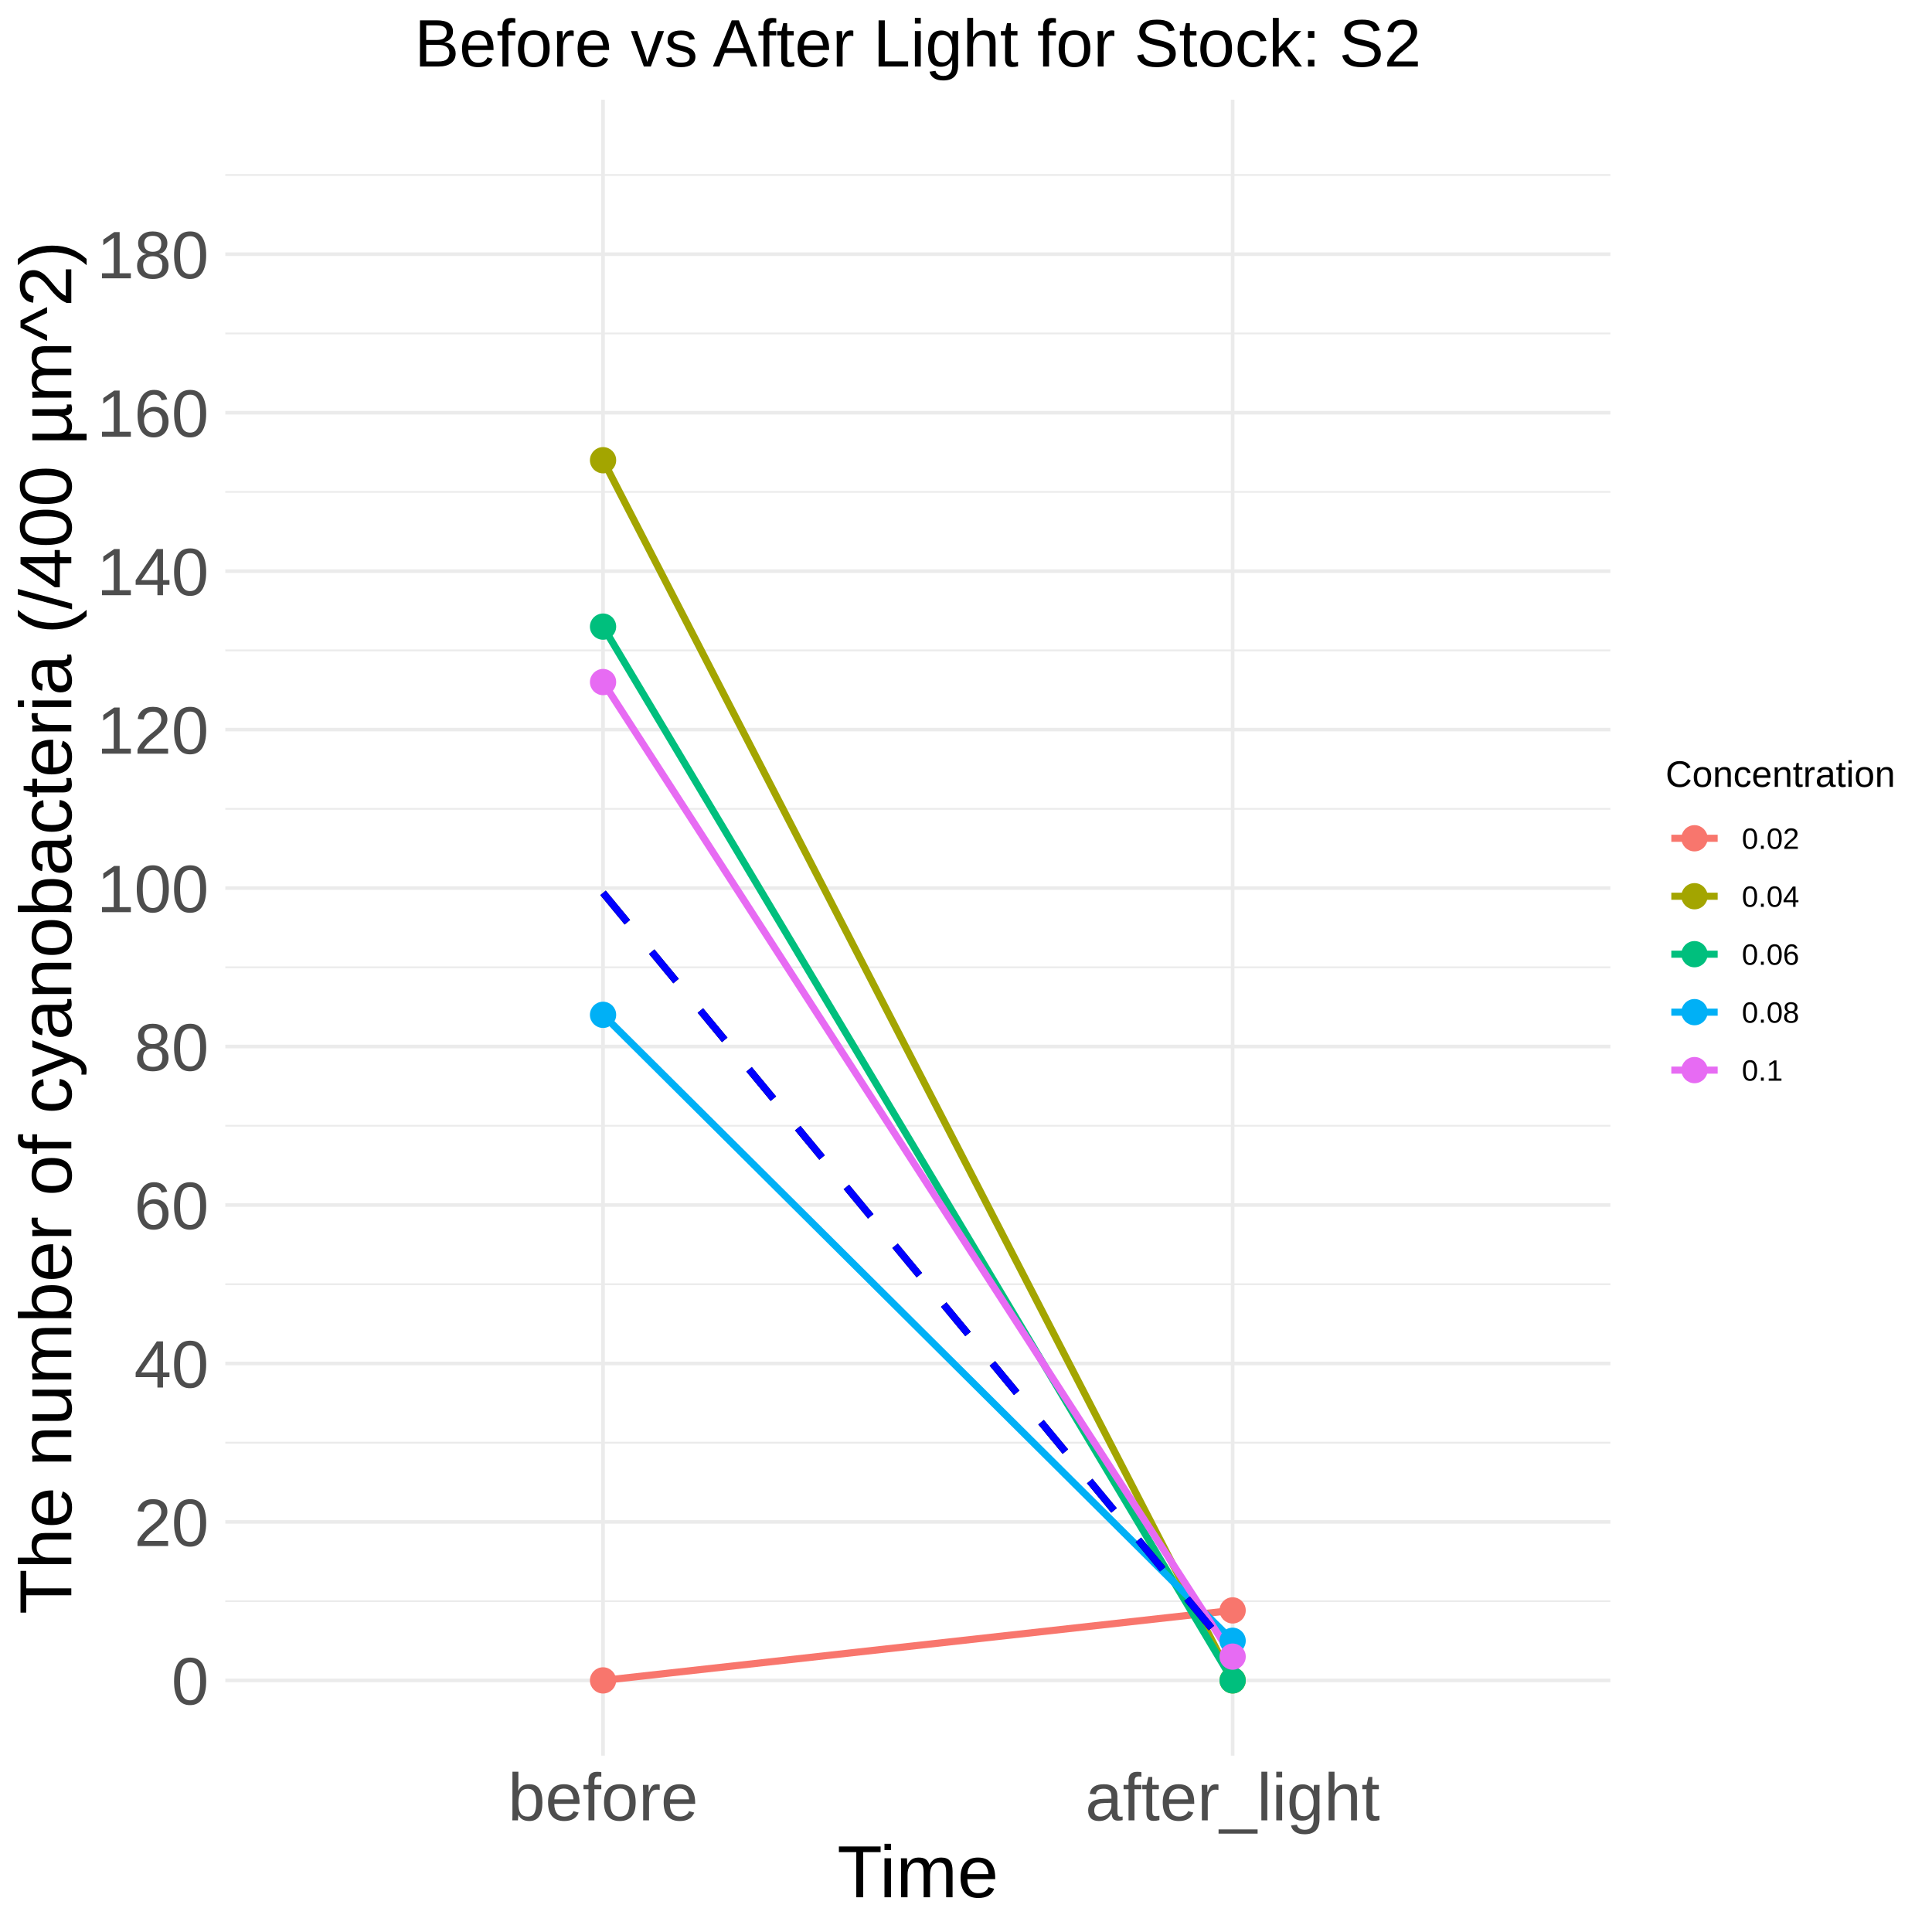
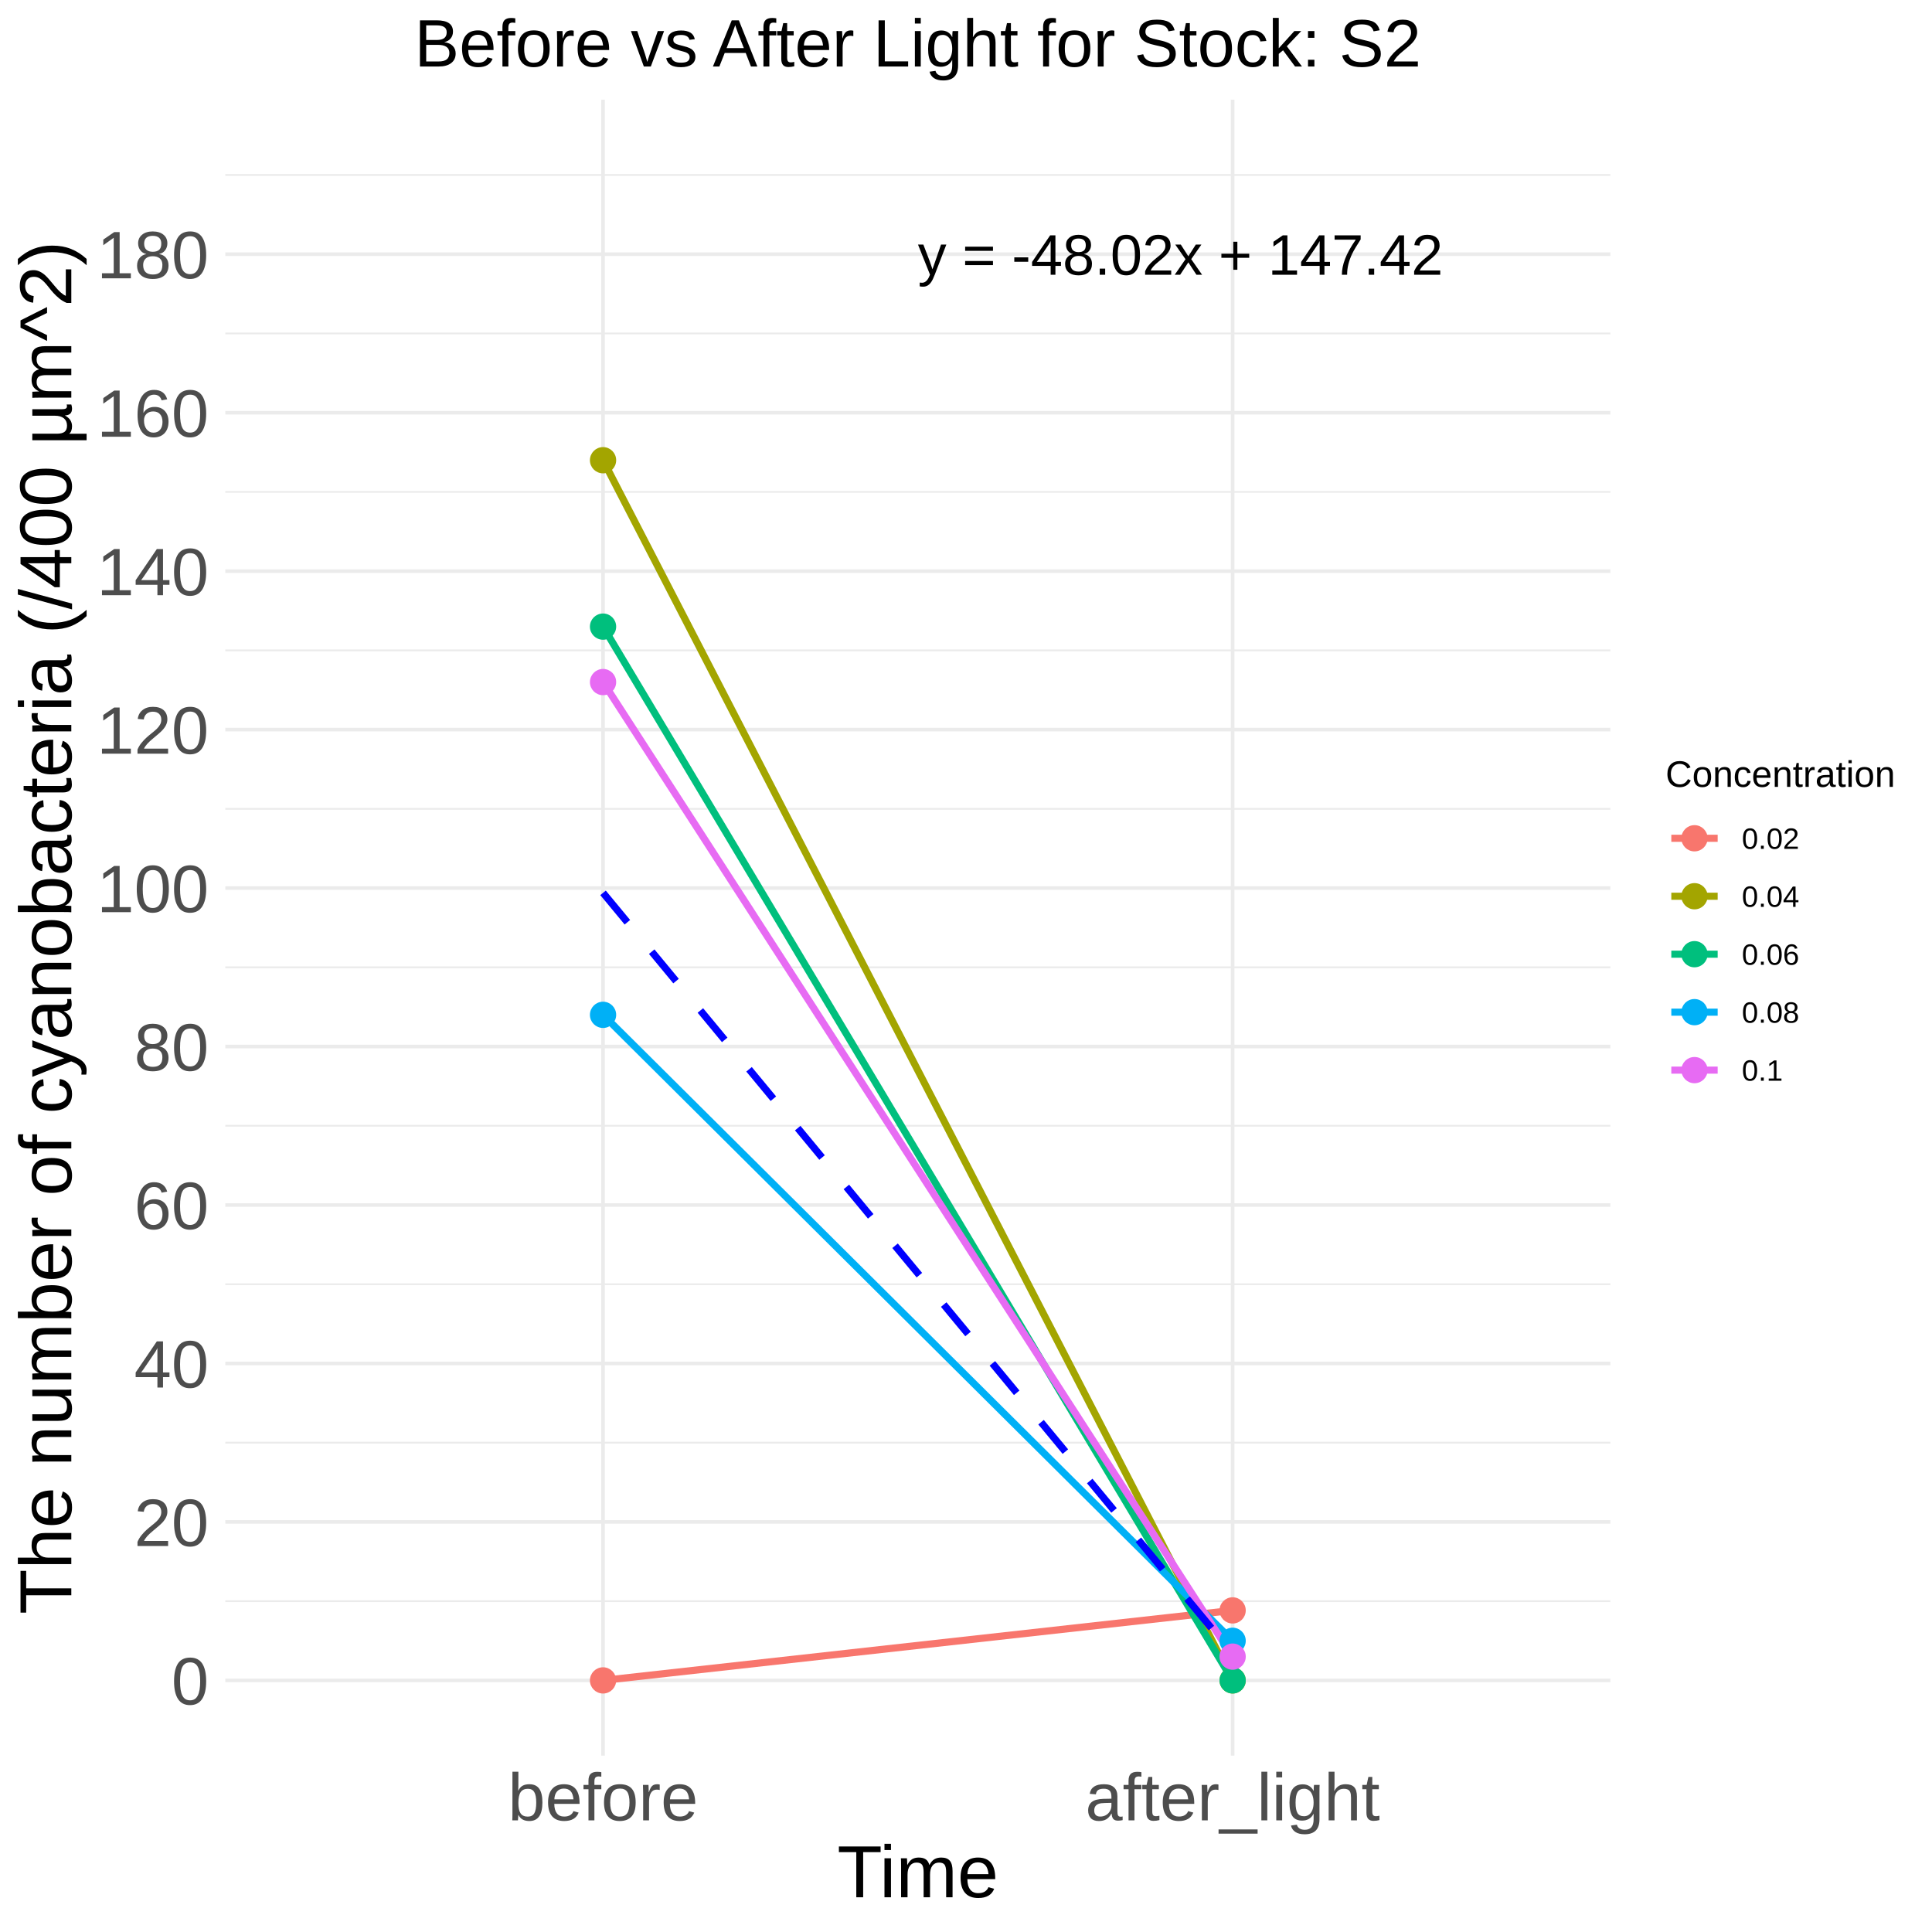
<svg xmlns="http://www.w3.org/2000/svg" class="svglite" width="576.00pt" height="576.00pt" viewBox="0 0 576.00 576.00">
  <defs>
    <style type="text/css">
    .svglite line, .svglite polyline, .svglite polygon, .svglite path, .svglite rect, .svglite circle {
      fill: none;
      stroke: #000000;
      stroke-linecap: round;
      stroke-linejoin: round;
      stroke-miterlimit: 10.00;
    }
    .svglite text {
      white-space: pre;
    }
  </style>
  </defs>
  <rect width="100%" height="100%" style="stroke: none; fill: none;" />
  <defs>
    <clipPath id="cpMC4wMHw1NzYuMDB8MC4wMHw1NzYuMDA=">
      <rect x="0.00" y="0.00" width="576.00" height="576.00" />
    </clipPath>
  </defs>
  <g clip-path="url(#cpMC4wMHw1NzYuMDB8MC4wMHw1NzYuMDA=)">
</g>
  <defs>
    <clipPath id="cpNjcuMTd8NDgwLjExfDI5LjczfDUyMy40Mw==">
      <rect x="67.17" y="29.73" width="412.94" height="493.70" />
    </clipPath>
  </defs>
  <g clip-path="url(#cpNjcuMTd8NDgwLjExfDI5LjczfDUyMy40Mw==)">
    <polyline points="67.17,477.37 480.11,477.37 " style="stroke-width: 0.53; stroke: #EBEBEB; stroke-linecap: butt;" />
    <polyline points="67.17,430.12 480.11,430.12 " style="stroke-width: 0.53; stroke: #EBEBEB; stroke-linecap: butt;" />
    <polyline points="67.17,382.88 480.11,382.88 " style="stroke-width: 0.53; stroke: #EBEBEB; stroke-linecap: butt;" />
    <polyline points="67.17,335.63 480.11,335.63 " style="stroke-width: 0.53; stroke: #EBEBEB; stroke-linecap: butt;" />
    <polyline points="67.17,288.39 480.11,288.39 " style="stroke-width: 0.53; stroke: #EBEBEB; stroke-linecap: butt;" />
    <polyline points="67.17,241.15 480.11,241.15 " style="stroke-width: 0.53; stroke: #EBEBEB; stroke-linecap: butt;" />
    <polyline points="67.17,193.90 480.11,193.90 " style="stroke-width: 0.53; stroke: #EBEBEB; stroke-linecap: butt;" />
    <polyline points="67.17,146.66 480.11,146.66 " style="stroke-width: 0.53; stroke: #EBEBEB; stroke-linecap: butt;" />
    <polyline points="67.17,99.41 480.11,99.41 " style="stroke-width: 0.53; stroke: #EBEBEB; stroke-linecap: butt;" />
    <polyline points="67.17,52.17 480.11,52.17 " style="stroke-width: 0.53; stroke: #EBEBEB; stroke-linecap: butt;" />
    <polyline points="67.17,500.99 480.11,500.99 " style="stroke-width: 1.07; stroke: #EBEBEB; stroke-linecap: butt;" />
    <polyline points="67.17,453.74 480.11,453.74 " style="stroke-width: 1.07; stroke: #EBEBEB; stroke-linecap: butt;" />
    <polyline points="67.17,406.50 480.11,406.50 " style="stroke-width: 1.07; stroke: #EBEBEB; stroke-linecap: butt;" />
    <polyline points="67.17,359.26 480.11,359.26 " style="stroke-width: 1.07; stroke: #EBEBEB; stroke-linecap: butt;" />
    <polyline points="67.17,312.01 480.11,312.01 " style="stroke-width: 1.07; stroke: #EBEBEB; stroke-linecap: butt;" />
    <polyline points="67.17,264.77 480.11,264.77 " style="stroke-width: 1.07; stroke: #EBEBEB; stroke-linecap: butt;" />
    <polyline points="67.17,217.52 480.11,217.52 " style="stroke-width: 1.07; stroke: #EBEBEB; stroke-linecap: butt;" />
    <polyline points="67.17,170.28 480.11,170.28 " style="stroke-width: 1.07; stroke: #EBEBEB; stroke-linecap: butt;" />
    <polyline points="67.17,123.04 480.11,123.04 " style="stroke-width: 1.07; stroke: #EBEBEB; stroke-linecap: butt;" />
    <polyline points="67.17,75.79 480.11,75.79 " style="stroke-width: 1.07; stroke: #EBEBEB; stroke-linecap: butt;" />
    <polyline points="179.79,523.43 179.79,29.73 " style="stroke-width: 1.07; stroke: #EBEBEB; stroke-linecap: butt;" />
    <polyline points="367.49,523.43 367.49,29.73 " style="stroke-width: 1.07; stroke: #EBEBEB; stroke-linecap: butt;" />
    <polyline points="179.79,500.99 367.49,480.12 " style="stroke-width: 2.13; stroke: #F8766D; stroke-linecap: butt;" />
    <polyline points="179.79,137.21 367.49,500.99 " style="stroke-width: 2.13; stroke: #A3A500; stroke-linecap: butt;" />
    <polyline points="179.79,186.82 367.49,500.99 " style="stroke-width: 2.13; stroke: #00BF7D; stroke-linecap: butt;" />
    <polyline points="179.79,302.56 367.49,489.18 " style="stroke-width: 2.13; stroke: #00B0F6; stroke-linecap: butt;" />
    <polyline points="179.79,203.35 367.49,493.90 " style="stroke-width: 2.13; stroke: #E76BF3; stroke-linecap: butt;" />
    <circle cx="179.79" cy="500.99" r="3.56" style="stroke-width: 0.71; stroke: #F8766D; fill: #F8766D;" />
    <circle cx="367.49" cy="480.12" r="3.56" style="stroke-width: 0.71; stroke: #F8766D; fill: #F8766D;" />
    <circle cx="179.79" cy="137.21" r="3.56" style="stroke-width: 0.71; stroke: #A3A500; fill: #A3A500;" />
    <circle cx="367.49" cy="500.99" r="3.56" style="stroke-width: 0.71; stroke: #A3A500; fill: #A3A500;" />
    <circle cx="179.79" cy="186.82" r="3.56" style="stroke-width: 0.71; stroke: #00BF7D; fill: #00BF7D;" />
    <circle cx="367.49" cy="500.99" r="3.56" style="stroke-width: 0.71; stroke: #00BF7D; fill: #00BF7D;" />
    <circle cx="179.79" cy="302.56" r="3.56" style="stroke-width: 0.71; stroke: #00B0F6; fill: #00B0F6;" />
    <circle cx="367.49" cy="489.18" r="3.56" style="stroke-width: 0.71; stroke: #00B0F6; fill: #00B0F6;" />
    <circle cx="179.79" cy="203.35" r="3.56" style="stroke-width: 0.71; stroke: #E76BF3; fill: #E76BF3;" />
    <circle cx="367.49" cy="493.90" r="3.56" style="stroke-width: 0.71; stroke: #E76BF3; fill: #E76BF3;" />
-     <polyline points="179.79,266.19 367.49,493.04 " style="stroke-width: 2.13; stroke-dasharray: 11.38,11.38; stroke-linecap: butt;" />
    <polyline points="179.79,266.19 367.49,493.04 " style="stroke-width: 2.13; stroke: #0000FF; stroke-dasharray: 11.38,11.38; stroke-linecap: butt;" />
+     <text x="273.64" y="81.92" style="font-size: 17.07px; font-family: &quot;Arial&quot;;" textLength="156.51px" lengthAdjust="spacingAndGlyphs">y = -48.02x + 147.42</text>
  </g>
  <g clip-path="url(#cpMC4wMHw1NzYuMDB8MC4wMHw1NzYuMDA=)">
    <text x="62.24" y="508.16" text-anchor="end" style="font-size: 20.00px;fill: #4D4D4D; font-family: &quot;Arial&quot;;" textLength="11.12px" lengthAdjust="spacingAndGlyphs">0</text>
    <text x="62.24" y="460.92" text-anchor="end" style="font-size: 20.00px;fill: #4D4D4D; font-family: &quot;Arial&quot;;" textLength="22.25px" lengthAdjust="spacingAndGlyphs">20</text>
    <text x="62.24" y="413.68" text-anchor="end" style="font-size: 20.00px;fill: #4D4D4D; font-family: &quot;Arial&quot;;" textLength="22.25px" lengthAdjust="spacingAndGlyphs">40</text>
    <text x="62.24" y="366.43" text-anchor="end" style="font-size: 20.00px;fill: #4D4D4D; font-family: &quot;Arial&quot;;" textLength="22.25px" lengthAdjust="spacingAndGlyphs">60</text>
    <text x="62.24" y="319.19" text-anchor="end" style="font-size: 20.00px;fill: #4D4D4D; font-family: &quot;Arial&quot;;" textLength="22.25px" lengthAdjust="spacingAndGlyphs">80</text>
    <text x="62.24" y="271.94" text-anchor="end" style="font-size: 20.00px;fill: #4D4D4D; font-family: &quot;Arial&quot;;" textLength="33.37px" lengthAdjust="spacingAndGlyphs">100</text>
    <text x="62.24" y="224.70" text-anchor="end" style="font-size: 20.00px;fill: #4D4D4D; font-family: &quot;Arial&quot;;" textLength="33.37px" lengthAdjust="spacingAndGlyphs">120</text>
    <text x="62.24" y="177.46" text-anchor="end" style="font-size: 20.00px;fill: #4D4D4D; font-family: &quot;Arial&quot;;" textLength="33.37px" lengthAdjust="spacingAndGlyphs">140</text>
    <text x="62.24" y="130.21" text-anchor="end" style="font-size: 20.00px;fill: #4D4D4D; font-family: &quot;Arial&quot;;" textLength="33.37px" lengthAdjust="spacingAndGlyphs">160</text>
    <text x="62.24" y="82.97" text-anchor="end" style="font-size: 20.00px;fill: #4D4D4D; font-family: &quot;Arial&quot;;" textLength="33.37px" lengthAdjust="spacingAndGlyphs">180</text>
    <text x="179.79" y="542.71" text-anchor="middle" style="font-size: 20.00px;fill: #4D4D4D; font-family: &quot;Arial&quot;;" textLength="56.71px" lengthAdjust="spacingAndGlyphs">before</text>
    <text x="367.49" y="542.71" text-anchor="middle" style="font-size: 20.00px;fill: #4D4D4D; font-family: &quot;Arial&quot;;" textLength="87.84px" lengthAdjust="spacingAndGlyphs">after_light</text>
    <text x="273.64" y="565.65" text-anchor="middle" style="font-size: 22.00px; font-family: &quot;Arial&quot;;" textLength="48.88px" lengthAdjust="spacingAndGlyphs">Time</text>
    <text transform="translate(21.26,276.58) rotate(-90)" text-anchor="middle" style="font-size: 22.00px; font-family: &quot;Arial&quot;;" textLength="409.39px" lengthAdjust="spacingAndGlyphs">The number of cyanobacteria (/400 µm^2)</text>
    <text x="496.55" y="234.59" style="font-size: 11.00px; font-family: &quot;Arial&quot;;" textLength="68.49px" lengthAdjust="spacingAndGlyphs">Concentration</text>
    <line x1="498.28" y1="249.92" x2="512.10" y2="249.92" style="stroke-width: 2.13; stroke: #F8766D; stroke-linecap: butt;" />
    <circle cx="505.19" cy="249.92" r="3.56" style="stroke-width: 0.71; stroke: #F8766D; fill: #F8766D;" />
    <line x1="498.28" y1="267.20" x2="512.10" y2="267.20" style="stroke-width: 2.13; stroke: #A3A500; stroke-linecap: butt;" />
    <circle cx="505.19" cy="267.20" r="3.56" style="stroke-width: 0.71; stroke: #A3A500; fill: #A3A500;" />
    <line x1="498.28" y1="284.48" x2="512.10" y2="284.48" style="stroke-width: 2.13; stroke: #00BF7D; stroke-linecap: butt;" />
    <circle cx="505.19" cy="284.48" r="3.56" style="stroke-width: 0.71; stroke: #00BF7D; fill: #00BF7D;" />
    <line x1="498.28" y1="301.76" x2="512.10" y2="301.76" style="stroke-width: 2.13; stroke: #00B0F6; stroke-linecap: butt;" />
    <circle cx="505.19" cy="301.76" r="3.56" style="stroke-width: 0.71; stroke: #00B0F6; fill: #00B0F6;" />
    <line x1="498.28" y1="319.04" x2="512.10" y2="319.04" style="stroke-width: 2.13; stroke: #E76BF3; stroke-linecap: butt;" />
    <circle cx="505.19" cy="319.04" r="3.56" style="stroke-width: 0.71; stroke: #E76BF3; fill: #E76BF3;" />
    <text x="519.31" y="253.08" style="font-size: 8.80px; font-family: &quot;Arial&quot;;" textLength="17.13px" lengthAdjust="spacingAndGlyphs">0.02</text>
    <text x="519.31" y="270.36" style="font-size: 8.80px; font-family: &quot;Arial&quot;;" textLength="17.13px" lengthAdjust="spacingAndGlyphs">0.04</text>
    <text x="519.31" y="287.64" style="font-size: 8.80px; font-family: &quot;Arial&quot;;" textLength="17.13px" lengthAdjust="spacingAndGlyphs">0.06</text>
    <text x="519.31" y="304.92" style="font-size: 8.80px; font-family: &quot;Arial&quot;;" textLength="17.13px" lengthAdjust="spacingAndGlyphs">0.08</text>
    <text x="519.31" y="322.20" style="font-size: 8.80px; font-family: &quot;Arial&quot;;" textLength="12.23px" lengthAdjust="spacingAndGlyphs">0.1</text>
    <text x="273.64" y="19.83" text-anchor="middle" style="font-size: 20.00px; font-family: &quot;Arial&quot;;" textLength="301.29px" lengthAdjust="spacingAndGlyphs">Before vs After Light for Stock: S2</text>
  </g>
</svg>
